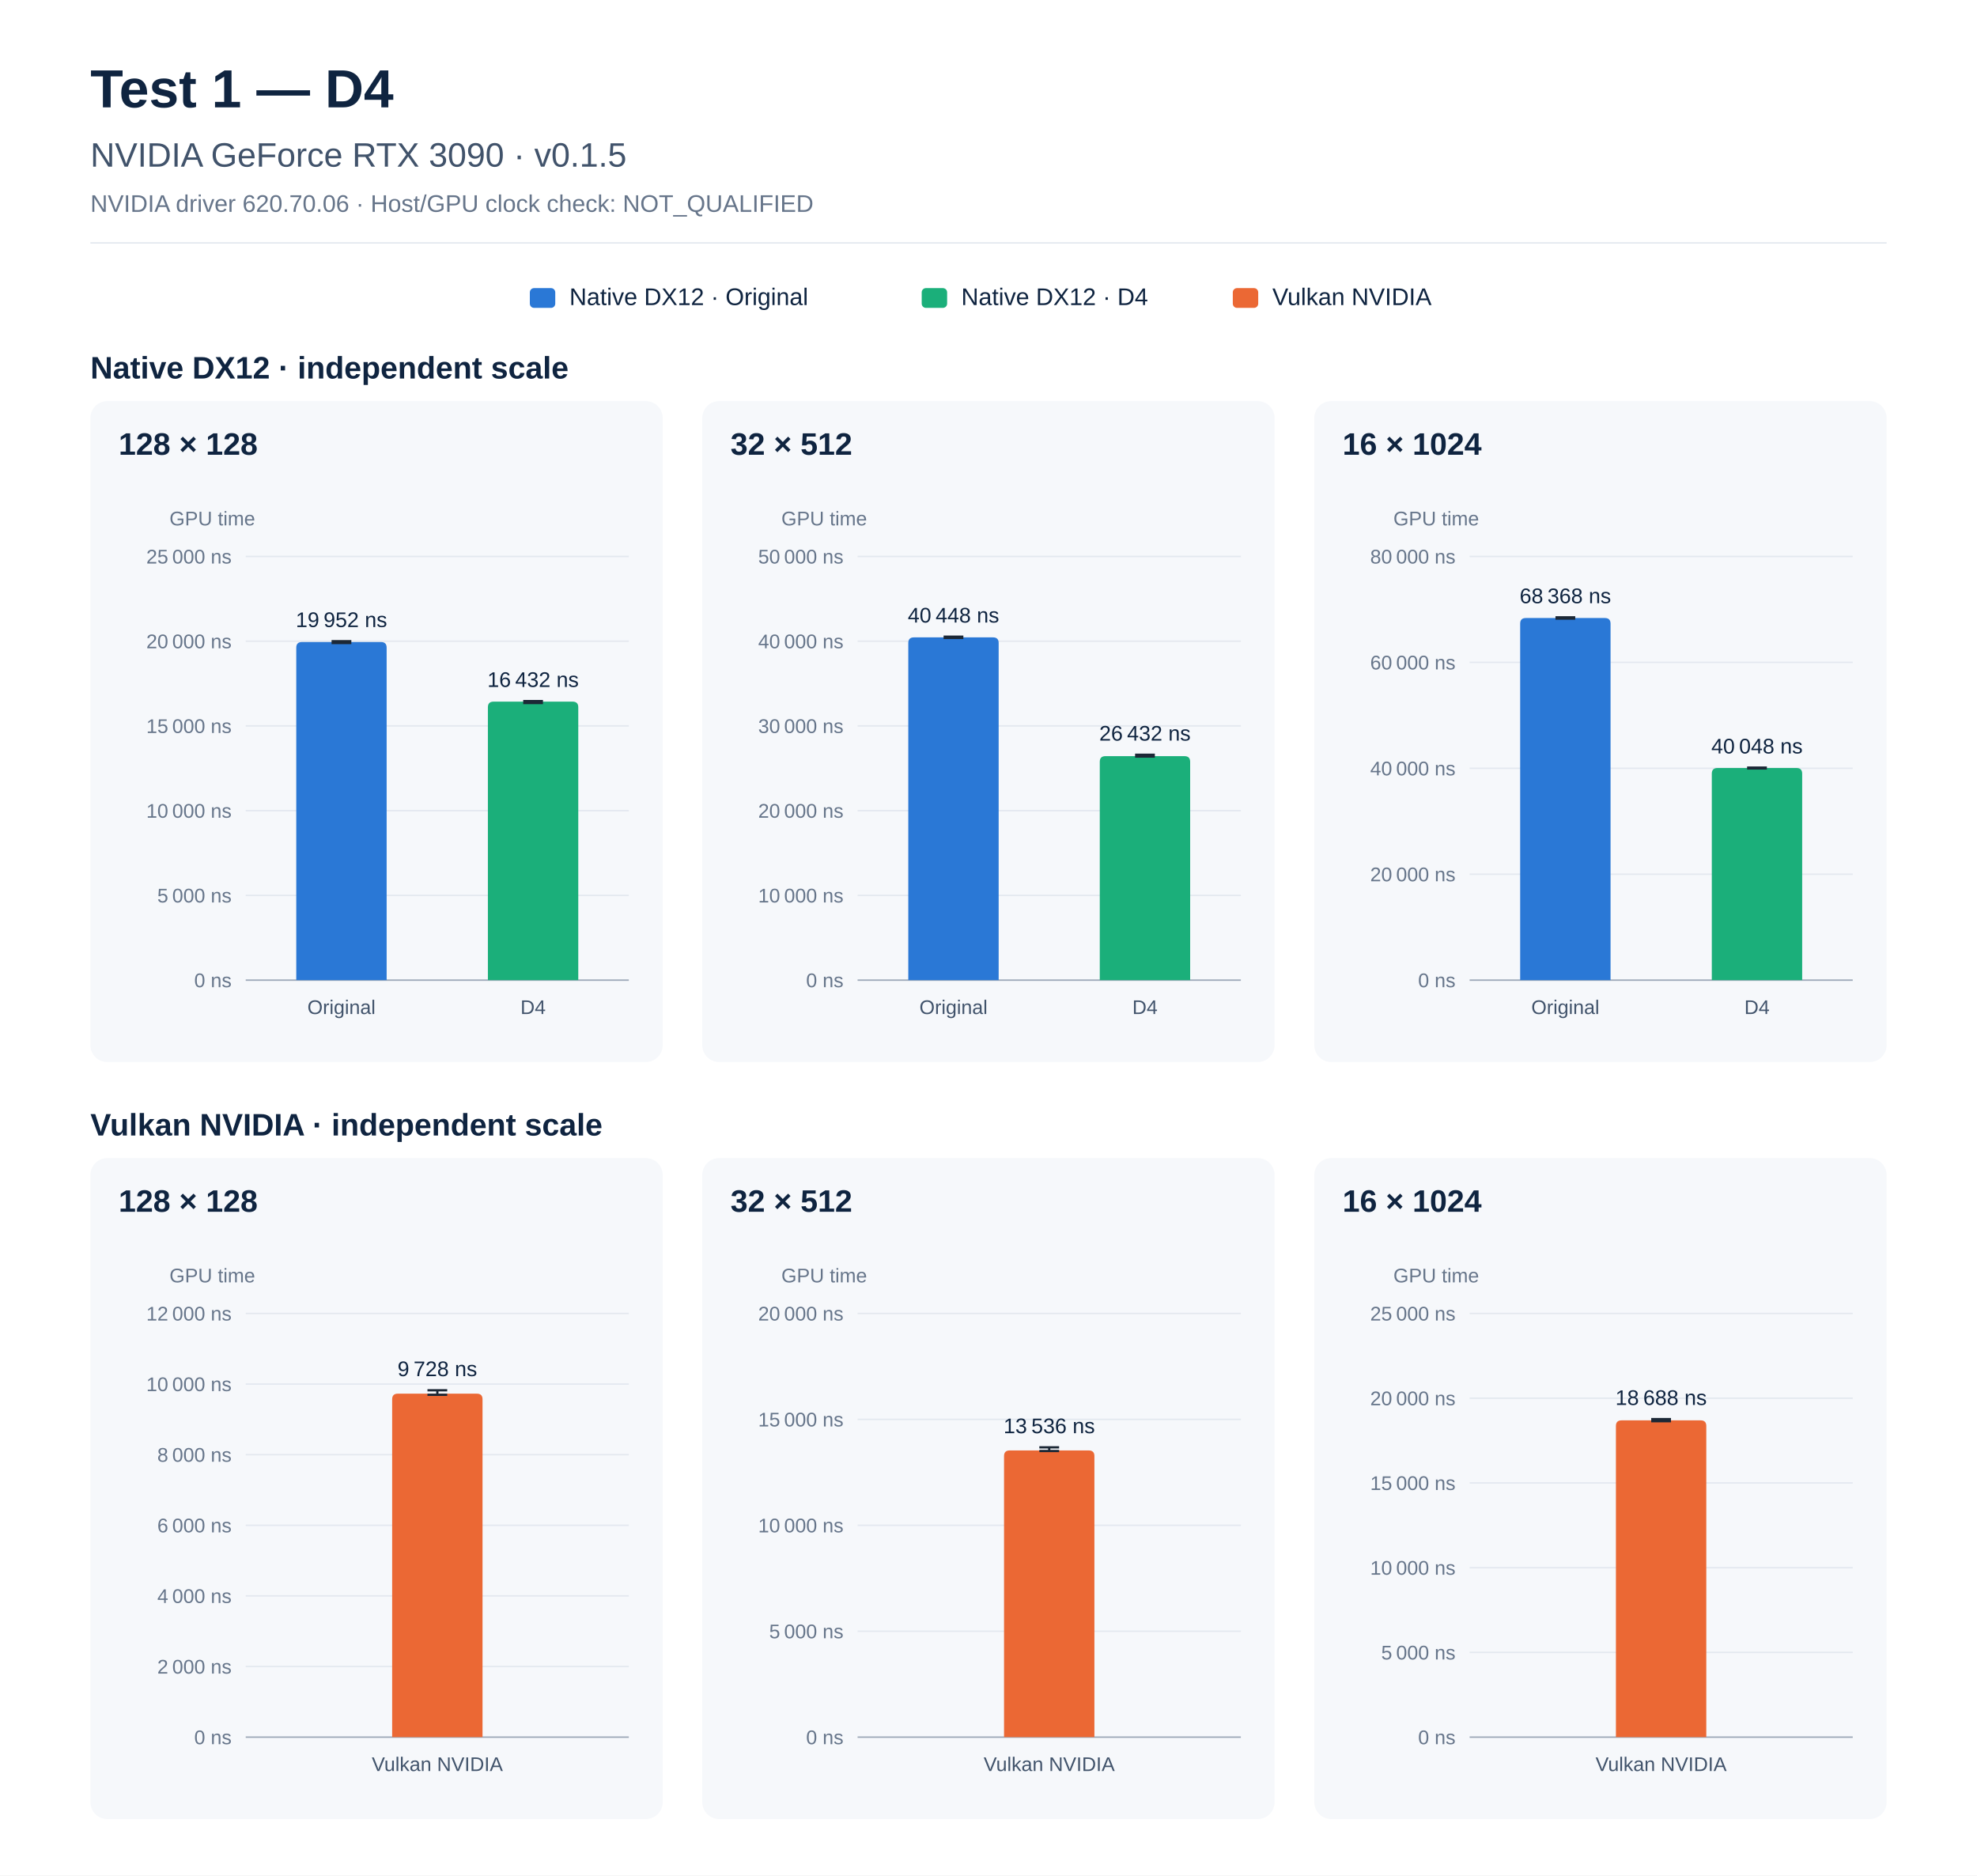
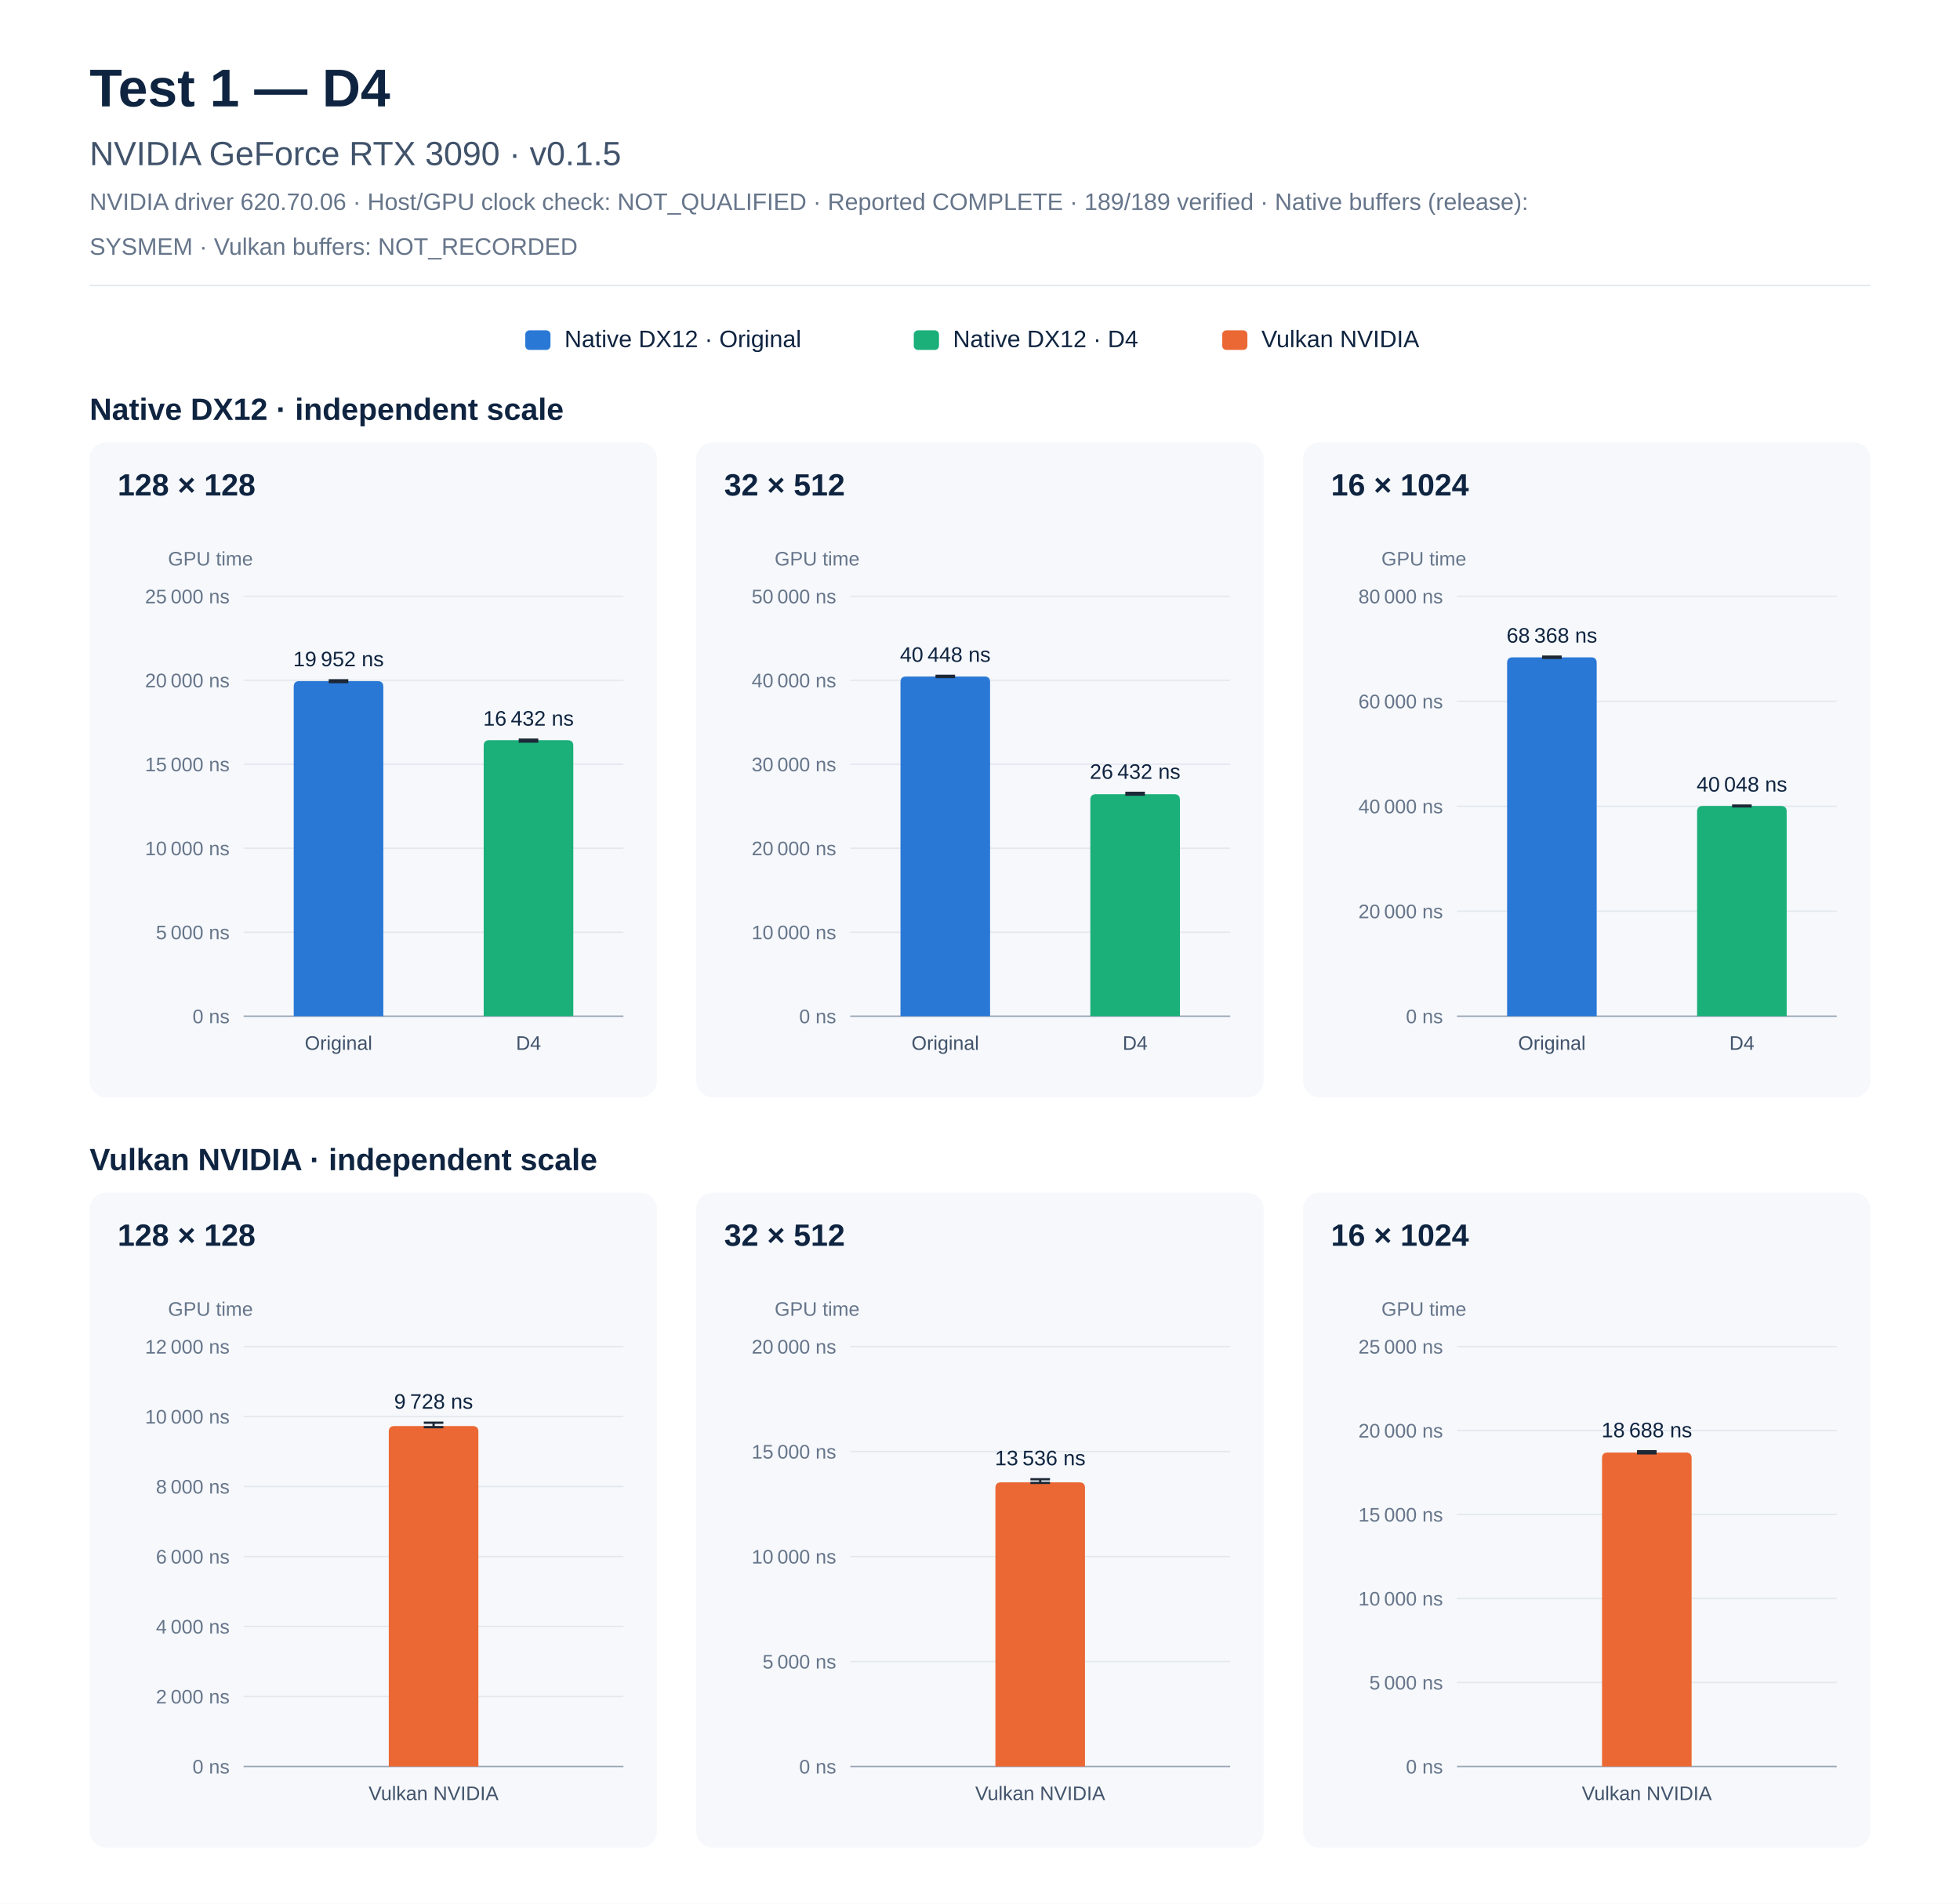
- <svg xmlns="http://www.w3.org/2000/svg" width="1400" height="1328" viewBox="0 0 1400 1328" role="img" aria-label="Test 1 — D4">
+ <svg xmlns="http://www.w3.org/2000/svg" width="1400" height="1360" viewBox="0 0 1400 1360" role="img" aria-label="Test 1 — D4">
  <rect width="100%" height="100%" fill="#ffffff" />
  <g font-family="Arial, 'Liberation Sans', Helvetica, 'Helvetica Neue', sans-serif">
    <text x="64.0" y="76.0" font-size="38" fill="#0f2440" font-weight="700" text-anchor="start">Test 1 — D4</text>
    <text x="64.0" y="118.0" font-size="24" fill="#41536b" text-anchor="start">NVIDIA GeForce RTX 3090 · v0.1.5</text>
-     <text x="64.0" y="150.0" font-size="17" fill="#66758a" text-anchor="start">NVIDIA driver 620.70.06 · Host/GPU clock check: NOT_QUALIFIED</text>
-     <line x1="64" y1="172.0" x2="1336" y2="172.0" stroke="#e3e8ef" />
-     <rect x="375.2" y="204.0" width="18" height="14" rx="3" fill="#2a78d6" />
-     <text x="403.2" y="216.0" font-size="17" fill="#0f2440" text-anchor="start">Native DX12 · Original</text>
-     <rect x="652.7" y="204.0" width="18" height="14" rx="3" fill="#1baf7a" />
-     <text x="680.7" y="216.0" font-size="17" fill="#0f2440" text-anchor="start">Native DX12 · D4</text>
-     <rect x="873.0" y="204.0" width="18" height="14" rx="3" fill="#eb6834" />
-     <text x="901.0" y="216.0" font-size="17" fill="#0f2440" text-anchor="start">Vulkan NVIDIA</text>
-     <text x="64.0" y="268.0" font-size="22" fill="#0f2440" font-weight="700" text-anchor="start">Native DX12 · independent scale</text>
-     <rect x="64.0" y="284.0" width="405.3" height="468.0" rx="12" fill="#f6f8fb" />
-     <text x="84.0" y="322.0" font-size="22" fill="#0f2440" font-weight="700" text-anchor="start">128 × 128</text>
-     <text x="120.0" y="372.0" font-size="14" fill="#66758a" text-anchor="start">GPU time</text>
-     <line x1="174.0" y1="694.0" x2="445.3" y2="694.0" stroke="#9aa6b6" stroke-width="1" />
-     <text x="164.0" y="699.0" font-size="14" fill="#66758a" text-anchor="end">0 ns</text>
-     <line x1="174.0" y1="634.0" x2="445.3" y2="634.0" stroke="#e3e8ef" stroke-width="1" />
-     <text x="164.0" y="639.0" font-size="14" fill="#66758a" text-anchor="end">5 000 ns</text>
-     <line x1="174.0" y1="574.0" x2="445.3" y2="574.0" stroke="#e3e8ef" stroke-width="1" />
-     <text x="164.0" y="579.0" font-size="14" fill="#66758a" text-anchor="end">10 000 ns</text>
-     <line x1="174.0" y1="514.0" x2="445.3" y2="514.0" stroke="#e3e8ef" stroke-width="1" />
-     <text x="164.0" y="519.0" font-size="14" fill="#66758a" text-anchor="end">15 000 ns</text>
-     <line x1="174.0" y1="454.0" x2="445.3" y2="454.0" stroke="#e3e8ef" stroke-width="1" />
-     <text x="164.0" y="459.0" font-size="14" fill="#66758a" text-anchor="end">20 000 ns</text>
-     <line x1="174.0" y1="394.0" x2="445.3" y2="394.0" stroke="#e3e8ef" stroke-width="1" />
-     <text x="164.0" y="399.0" font-size="14" fill="#66758a" text-anchor="end">25 000 ns</text>
+     <text x="64.0" y="150.0" font-size="17" fill="#66758a" text-anchor="start">NVIDIA driver 620.70.06 · Host/GPU clock check: NOT_QUALIFIED · Reported COMPLETE · 189/189 verified · Native buffers (release):</text>
+     <text x="64.0" y="182.0" font-size="17" fill="#66758a" text-anchor="start">SYSMEM · Vulkan buffers: NOT_RECORDED</text>
+     <line x1="64" y1="204.0" x2="1336" y2="204.0" stroke="#e3e8ef" />
+     <rect x="375.2" y="236.0" width="18" height="14" rx="3" fill="#2a78d6" />
+     <text x="403.2" y="248.0" font-size="17" fill="#0f2440" text-anchor="start">Native DX12 · Original</text>
+     <rect x="652.7" y="236.0" width="18" height="14" rx="3" fill="#1baf7a" />
+     <text x="680.7" y="248.0" font-size="17" fill="#0f2440" text-anchor="start">Native DX12 · D4</text>
+     <rect x="873.0" y="236.0" width="18" height="14" rx="3" fill="#eb6834" />
+     <text x="901.0" y="248.0" font-size="17" fill="#0f2440" text-anchor="start">Vulkan NVIDIA</text>
+     <text x="64.0" y="300.0" font-size="22" fill="#0f2440" font-weight="700" text-anchor="start">Native DX12 · independent scale</text>
+     <rect x="64.0" y="316.0" width="405.3" height="468.0" rx="12" fill="#f6f8fb" />
+     <text x="84.0" y="354.0" font-size="22" fill="#0f2440" font-weight="700" text-anchor="start">128 × 128</text>
+     <text x="120.0" y="404.0" font-size="14" fill="#66758a" text-anchor="start">GPU time</text>
+     <line x1="174.0" y1="726.0" x2="445.3" y2="726.0" stroke="#9aa6b6" stroke-width="1" />
+     <text x="164.0" y="731.0" font-size="14" fill="#66758a" text-anchor="end">0 ns</text>
+     <line x1="174.0" y1="666.0" x2="445.3" y2="666.0" stroke="#e3e8ef" stroke-width="1" />
+     <text x="164.0" y="671.0" font-size="14" fill="#66758a" text-anchor="end">5 000 ns</text>
+     <line x1="174.0" y1="606.0" x2="445.3" y2="606.0" stroke="#e3e8ef" stroke-width="1" />
+     <text x="164.0" y="611.0" font-size="14" fill="#66758a" text-anchor="end">10 000 ns</text>
+     <line x1="174.0" y1="546.0" x2="445.3" y2="546.0" stroke="#e3e8ef" stroke-width="1" />
+     <text x="164.0" y="551.0" font-size="14" fill="#66758a" text-anchor="end">15 000 ns</text>
+     <line x1="174.0" y1="486.0" x2="445.3" y2="486.0" stroke="#e3e8ef" stroke-width="1" />
+     <text x="164.0" y="491.0" font-size="14" fill="#66758a" text-anchor="end">20 000 ns</text>
+     <line x1="174.0" y1="426.0" x2="445.3" y2="426.0" stroke="#e3e8ef" stroke-width="1" />
+     <text x="164.0" y="431.0" font-size="14" fill="#66758a" text-anchor="end">25 000 ns</text>
    <g>
-       <path d="M209.8,694.0 V458.6 Q209.8,454.6 213.8,454.6 H269.8 Q273.8,454.6 273.8,458.6 V694.0 Z" fill="#2a78d6" />
+       <path d="M209.8,726.0 V490.6 Q209.8,486.6 213.8,486.6 H269.8 Q273.8,486.6 273.8,490.6 V726.0 Z" fill="#2a78d6" />
    </g>
-     <path d="M241.8,455.3 V454.0 M234.8,454.0 H248.8 M234.8,455.3 H248.8" stroke="#1c2836" stroke-width="1.6" fill="none" />
-     <text x="241.8" y="444.0" font-size="15" fill="#0f2440" text-anchor="middle">19 952 ns</text>
-     <text x="241.8" y="718.0" font-size="14" fill="#41536b" text-anchor="middle">Original</text>
+     <path d="M241.8,487.3 V486.0 M234.8,486.0 H248.8 M234.8,487.3 H248.8" stroke="#1c2836" stroke-width="1.6" fill="none" />
+     <text x="241.8" y="476.0" font-size="15" fill="#0f2440" text-anchor="middle">19 952 ns</text>
+     <text x="241.8" y="750.0" font-size="14" fill="#41536b" text-anchor="middle">Original</text>
    <g>
-       <path d="M345.5,694.0 V500.8 Q345.5,496.8 349.5,496.8 H405.5 Q409.5,496.8 409.5,500.8 V694.0 Z" fill="#1baf7a" />
+       <path d="M345.5,726.0 V532.8 Q345.5,528.8 349.5,528.8 H405.5 Q409.5,528.8 409.5,532.8 V726.0 Z" fill="#1baf7a" />
    </g>
-     <path d="M377.5,497.8 V496.4 M370.5,496.4 H384.5 M370.5,497.8 H384.5" stroke="#1c2836" stroke-width="1.6" fill="none" />
-     <text x="377.5" y="486.4" font-size="15" fill="#0f2440" text-anchor="middle">16 432 ns</text>
-     <text x="377.5" y="718.0" font-size="14" fill="#41536b" text-anchor="middle">D4</text>
-     <rect x="497.3" y="284.0" width="405.3" height="468.0" rx="12" fill="#f6f8fb" />
-     <text x="517.3" y="322.0" font-size="22" fill="#0f2440" font-weight="700" text-anchor="start">32 × 512</text>
-     <text x="553.3" y="372.0" font-size="14" fill="#66758a" text-anchor="start">GPU time</text>
-     <line x1="607.3" y1="694.0" x2="878.7" y2="694.0" stroke="#9aa6b6" stroke-width="1" />
-     <text x="597.3" y="699.0" font-size="14" fill="#66758a" text-anchor="end">0 ns</text>
-     <line x1="607.3" y1="634.0" x2="878.7" y2="634.0" stroke="#e3e8ef" stroke-width="1" />
-     <text x="597.3" y="639.0" font-size="14" fill="#66758a" text-anchor="end">10 000 ns</text>
-     <line x1="607.3" y1="574.0" x2="878.7" y2="574.0" stroke="#e3e8ef" stroke-width="1" />
-     <text x="597.3" y="579.0" font-size="14" fill="#66758a" text-anchor="end">20 000 ns</text>
-     <line x1="607.3" y1="514.0" x2="878.7" y2="514.0" stroke="#e3e8ef" stroke-width="1" />
-     <text x="597.3" y="519.0" font-size="14" fill="#66758a" text-anchor="end">30 000 ns</text>
-     <line x1="607.3" y1="454.0" x2="878.7" y2="454.0" stroke="#e3e8ef" stroke-width="1" />
-     <text x="597.3" y="459.0" font-size="14" fill="#66758a" text-anchor="end">40 000 ns</text>
-     <line x1="607.3" y1="394.0" x2="878.7" y2="394.0" stroke="#e3e8ef" stroke-width="1" />
-     <text x="597.3" y="399.0" font-size="14" fill="#66758a" text-anchor="end">50 000 ns</text>
+     <path d="M377.5,529.8 V528.4 M370.5,528.4 H384.5 M370.5,529.8 H384.5" stroke="#1c2836" stroke-width="1.6" fill="none" />
+     <text x="377.5" y="518.4" font-size="15" fill="#0f2440" text-anchor="middle">16 432 ns</text>
+     <text x="377.5" y="750.0" font-size="14" fill="#41536b" text-anchor="middle">D4</text>
+     <rect x="497.3" y="316.0" width="405.3" height="468.0" rx="12" fill="#f6f8fb" />
+     <text x="517.3" y="354.0" font-size="22" fill="#0f2440" font-weight="700" text-anchor="start">32 × 512</text>
+     <text x="553.3" y="404.0" font-size="14" fill="#66758a" text-anchor="start">GPU time</text>
+     <line x1="607.3" y1="726.0" x2="878.7" y2="726.0" stroke="#9aa6b6" stroke-width="1" />
+     <text x="597.3" y="731.0" font-size="14" fill="#66758a" text-anchor="end">0 ns</text>
+     <line x1="607.3" y1="666.0" x2="878.7" y2="666.0" stroke="#e3e8ef" stroke-width="1" />
+     <text x="597.3" y="671.0" font-size="14" fill="#66758a" text-anchor="end">10 000 ns</text>
+     <line x1="607.3" y1="606.0" x2="878.7" y2="606.0" stroke="#e3e8ef" stroke-width="1" />
+     <text x="597.3" y="611.0" font-size="14" fill="#66758a" text-anchor="end">20 000 ns</text>
+     <line x1="607.3" y1="546.0" x2="878.7" y2="546.0" stroke="#e3e8ef" stroke-width="1" />
+     <text x="597.3" y="551.0" font-size="14" fill="#66758a" text-anchor="end">30 000 ns</text>
+     <line x1="607.3" y1="486.0" x2="878.7" y2="486.0" stroke="#e3e8ef" stroke-width="1" />
+     <text x="597.3" y="491.0" font-size="14" fill="#66758a" text-anchor="end">40 000 ns</text>
+     <line x1="607.3" y1="426.0" x2="878.7" y2="426.0" stroke="#e3e8ef" stroke-width="1" />
+     <text x="597.3" y="431.0" font-size="14" fill="#66758a" text-anchor="end">50 000 ns</text>
    <g>
-       <path d="M643.2,694.0 V455.3 Q643.2,451.3 647.2,451.3 H703.2 Q707.2,451.3 707.2,455.3 V694.0 Z" fill="#2a78d6" />
+       <path d="M643.2,726.0 V487.3 Q643.2,483.3 647.2,483.3 H703.2 Q707.2,483.3 707.2,487.3 V726.0 Z" fill="#2a78d6" />
    </g>
-     <path d="M675.2,451.7 V450.8 M668.2,450.8 H682.2 M668.2,451.7 H682.2" stroke="#1c2836" stroke-width="1.6" fill="none" />
-     <text x="675.2" y="440.8" font-size="15" fill="#0f2440" text-anchor="middle">40 448 ns</text>
-     <text x="675.2" y="718.0" font-size="14" fill="#41536b" text-anchor="middle">Original</text>
+     <path d="M675.2,483.7 V482.8 M668.2,482.8 H682.2 M668.2,483.7 H682.2" stroke="#1c2836" stroke-width="1.6" fill="none" />
+     <text x="675.2" y="472.8" font-size="15" fill="#0f2440" text-anchor="middle">40 448 ns</text>
+     <text x="675.2" y="750.0" font-size="14" fill="#41536b" text-anchor="middle">Original</text>
    <g>
-       <path d="M778.8,694.0 V539.4 Q778.8,535.4 782.8,535.4 H838.8 Q842.8,535.4 842.8,539.4 V694.0 Z" fill="#1baf7a" />
+       <path d="M778.8,726.0 V571.4 Q778.8,567.4 782.8,567.4 H838.8 Q842.8,567.4 842.8,571.4 V726.0 Z" fill="#1baf7a" />
    </g>
-     <path d="M810.8,535.7 V534.4 M803.8,534.4 H817.8 M803.8,535.7 H817.8" stroke="#1c2836" stroke-width="1.6" fill="none" />
-     <text x="810.8" y="524.4" font-size="15" fill="#0f2440" text-anchor="middle">26 432 ns</text>
-     <text x="810.8" y="718.0" font-size="14" fill="#41536b" text-anchor="middle">D4</text>
-     <rect x="930.7" y="284.0" width="405.3" height="468.0" rx="12" fill="#f6f8fb" />
-     <text x="950.7" y="322.0" font-size="22" fill="#0f2440" font-weight="700" text-anchor="start">16 × 1024</text>
-     <text x="986.7" y="372.0" font-size="14" fill="#66758a" text-anchor="start">GPU time</text>
-     <line x1="1040.7" y1="694.0" x2="1312.0" y2="694.0" stroke="#9aa6b6" stroke-width="1" />
-     <text x="1030.7" y="699.0" font-size="14" fill="#66758a" text-anchor="end">0 ns</text>
-     <line x1="1040.7" y1="619.0" x2="1312.0" y2="619.0" stroke="#e3e8ef" stroke-width="1" />
-     <text x="1030.7" y="624.0" font-size="14" fill="#66758a" text-anchor="end">20 000 ns</text>
-     <line x1="1040.7" y1="544.0" x2="1312.0" y2="544.0" stroke="#e3e8ef" stroke-width="1" />
-     <text x="1030.7" y="549.0" font-size="14" fill="#66758a" text-anchor="end">40 000 ns</text>
-     <line x1="1040.7" y1="469.0" x2="1312.0" y2="469.0" stroke="#e3e8ef" stroke-width="1" />
-     <text x="1030.7" y="474.0" font-size="14" fill="#66758a" text-anchor="end">60 000 ns</text>
-     <line x1="1040.7" y1="394.0" x2="1312.0" y2="394.0" stroke="#e3e8ef" stroke-width="1" />
-     <text x="1030.7" y="399.0" font-size="14" fill="#66758a" text-anchor="end">80 000 ns</text>
+     <path d="M810.8,567.7 V566.4 M803.8,566.4 H817.8 M803.8,567.7 H817.8" stroke="#1c2836" stroke-width="1.6" fill="none" />
+     <text x="810.8" y="556.4" font-size="15" fill="#0f2440" text-anchor="middle">26 432 ns</text>
+     <text x="810.8" y="750.0" font-size="14" fill="#41536b" text-anchor="middle">D4</text>
+     <rect x="930.7" y="316.0" width="405.3" height="468.0" rx="12" fill="#f6f8fb" />
+     <text x="950.7" y="354.0" font-size="22" fill="#0f2440" font-weight="700" text-anchor="start">16 × 1024</text>
+     <text x="986.7" y="404.0" font-size="14" fill="#66758a" text-anchor="start">GPU time</text>
+     <line x1="1040.7" y1="726.0" x2="1312.0" y2="726.0" stroke="#9aa6b6" stroke-width="1" />
+     <text x="1030.7" y="731.0" font-size="14" fill="#66758a" text-anchor="end">0 ns</text>
+     <line x1="1040.7" y1="651.0" x2="1312.0" y2="651.0" stroke="#e3e8ef" stroke-width="1" />
+     <text x="1030.7" y="656.0" font-size="14" fill="#66758a" text-anchor="end">20 000 ns</text>
+     <line x1="1040.7" y1="576.0" x2="1312.0" y2="576.0" stroke="#e3e8ef" stroke-width="1" />
+     <text x="1030.7" y="581.0" font-size="14" fill="#66758a" text-anchor="end">40 000 ns</text>
+     <line x1="1040.7" y1="501.0" x2="1312.0" y2="501.0" stroke="#e3e8ef" stroke-width="1" />
+     <text x="1030.7" y="506.0" font-size="14" fill="#66758a" text-anchor="end">60 000 ns</text>
+     <line x1="1040.7" y1="426.0" x2="1312.0" y2="426.0" stroke="#e3e8ef" stroke-width="1" />
+     <text x="1030.7" y="431.0" font-size="14" fill="#66758a" text-anchor="end">80 000 ns</text>
    <g>
-       <path d="M1076.5,694.0 V441.6 Q1076.5,437.6 1080.5,437.6 H1136.5 Q1140.5,437.6 1140.5,441.6 V694.0 Z" fill="#2a78d6" />
+       <path d="M1076.5,726.0 V473.6 Q1076.5,469.6 1080.5,469.6 H1136.5 Q1140.5,469.6 1140.5,473.6 V726.0 Z" fill="#2a78d6" />
    </g>
-     <path d="M1108.5,438.0 V437.1 M1101.5,437.1 H1115.5 M1101.5,438.0 H1115.5" stroke="#1c2836" stroke-width="1.6" fill="none" />
-     <text x="1108.5" y="427.1" font-size="15" fill="#0f2440" text-anchor="middle">68 368 ns</text>
-     <text x="1108.5" y="718.0" font-size="14" fill="#41536b" text-anchor="middle">Original</text>
+     <path d="M1108.5,470.0 V469.1 M1101.5,469.1 H1115.5 M1101.5,470.0 H1115.5" stroke="#1c2836" stroke-width="1.6" fill="none" />
+     <text x="1108.5" y="459.1" font-size="15" fill="#0f2440" text-anchor="middle">68 368 ns</text>
+     <text x="1108.5" y="750.0" font-size="14" fill="#41536b" text-anchor="middle">Original</text>
    <g>
-       <path d="M1212.2,694.0 V547.8 Q1212.2,543.8 1216.2,543.8 H1272.2 Q1276.2,543.8 1276.2,547.8 V694.0 Z" fill="#1baf7a" />
+       <path d="M1212.2,726.0 V579.8 Q1212.2,575.8 1216.2,575.8 H1272.2 Q1276.2,575.8 1276.2,579.8 V726.0 Z" fill="#1baf7a" />
    </g>
-     <path d="M1244.2,544.1 V543.5 M1237.2,543.5 H1251.2 M1237.2,544.1 H1251.2" stroke="#1c2836" stroke-width="1.6" fill="none" />
-     <text x="1244.2" y="533.5" font-size="15" fill="#0f2440" text-anchor="middle">40 048 ns</text>
-     <text x="1244.2" y="718.0" font-size="14" fill="#41536b" text-anchor="middle">D4</text>
-     <text x="64.0" y="804.0" font-size="22" fill="#0f2440" font-weight="700" text-anchor="start">Vulkan NVIDIA · independent scale</text>
-     <rect x="64.0" y="820.0" width="405.3" height="468.0" rx="12" fill="#f6f8fb" />
-     <text x="84.0" y="858.0" font-size="22" fill="#0f2440" font-weight="700" text-anchor="start">128 × 128</text>
-     <text x="120.0" y="908.0" font-size="14" fill="#66758a" text-anchor="start">GPU time</text>
-     <line x1="174.0" y1="1230.0" x2="445.3" y2="1230.0" stroke="#9aa6b6" stroke-width="1" />
-     <text x="164.0" y="1235.0" font-size="14" fill="#66758a" text-anchor="end">0 ns</text>
-     <line x1="174.0" y1="1180.0" x2="445.3" y2="1180.0" stroke="#e3e8ef" stroke-width="1" />
-     <text x="164.0" y="1185.0" font-size="14" fill="#66758a" text-anchor="end">2 000 ns</text>
-     <line x1="174.0" y1="1130.0" x2="445.3" y2="1130.0" stroke="#e3e8ef" stroke-width="1" />
-     <text x="164.0" y="1135.0" font-size="14" fill="#66758a" text-anchor="end">4 000 ns</text>
-     <line x1="174.0" y1="1080.0" x2="445.3" y2="1080.0" stroke="#e3e8ef" stroke-width="1" />
-     <text x="164.0" y="1085.0" font-size="14" fill="#66758a" text-anchor="end">6 000 ns</text>
-     <line x1="174.0" y1="1030.0" x2="445.3" y2="1030.0" stroke="#e3e8ef" stroke-width="1" />
-     <text x="164.0" y="1035.0" font-size="14" fill="#66758a" text-anchor="end">8 000 ns</text>
-     <line x1="174.0" y1="980.0" x2="445.3" y2="980.0" stroke="#e3e8ef" stroke-width="1" />
-     <text x="164.0" y="985.0" font-size="14" fill="#66758a" text-anchor="end">10 000 ns</text>
-     <line x1="174.0" y1="930.0" x2="445.3" y2="930.0" stroke="#e3e8ef" stroke-width="1" />
-     <text x="164.0" y="935.0" font-size="14" fill="#66758a" text-anchor="end">12 000 ns</text>
+     <path d="M1244.2,576.1 V575.5 M1237.2,575.5 H1251.2 M1237.2,576.1 H1251.2" stroke="#1c2836" stroke-width="1.6" fill="none" />
+     <text x="1244.2" y="565.5" font-size="15" fill="#0f2440" text-anchor="middle">40 048 ns</text>
+     <text x="1244.2" y="750.0" font-size="14" fill="#41536b" text-anchor="middle">D4</text>
+     <text x="64.0" y="836.0" font-size="22" fill="#0f2440" font-weight="700" text-anchor="start">Vulkan NVIDIA · independent scale</text>
+     <rect x="64.0" y="852.0" width="405.3" height="468.0" rx="12" fill="#f6f8fb" />
+     <text x="84.0" y="890.0" font-size="22" fill="#0f2440" font-weight="700" text-anchor="start">128 × 128</text>
+     <text x="120.0" y="940.0" font-size="14" fill="#66758a" text-anchor="start">GPU time</text>
+     <line x1="174.0" y1="1262.0" x2="445.3" y2="1262.0" stroke="#9aa6b6" stroke-width="1" />
+     <text x="164.0" y="1267.0" font-size="14" fill="#66758a" text-anchor="end">0 ns</text>
+     <line x1="174.0" y1="1212.0" x2="445.3" y2="1212.0" stroke="#e3e8ef" stroke-width="1" />
+     <text x="164.0" y="1217.0" font-size="14" fill="#66758a" text-anchor="end">2 000 ns</text>
+     <line x1="174.0" y1="1162.0" x2="445.3" y2="1162.0" stroke="#e3e8ef" stroke-width="1" />
+     <text x="164.0" y="1167.0" font-size="14" fill="#66758a" text-anchor="end">4 000 ns</text>
+     <line x1="174.0" y1="1112.0" x2="445.3" y2="1112.0" stroke="#e3e8ef" stroke-width="1" />
+     <text x="164.0" y="1117.0" font-size="14" fill="#66758a" text-anchor="end">6 000 ns</text>
+     <line x1="174.0" y1="1062.0" x2="445.3" y2="1062.0" stroke="#e3e8ef" stroke-width="1" />
+     <text x="164.0" y="1067.0" font-size="14" fill="#66758a" text-anchor="end">8 000 ns</text>
+     <line x1="174.0" y1="1012.0" x2="445.3" y2="1012.0" stroke="#e3e8ef" stroke-width="1" />
+     <text x="164.0" y="1017.0" font-size="14" fill="#66758a" text-anchor="end">10 000 ns</text>
+     <line x1="174.0" y1="962.0" x2="445.3" y2="962.0" stroke="#e3e8ef" stroke-width="1" />
+     <text x="164.0" y="967.0" font-size="14" fill="#66758a" text-anchor="end">12 000 ns</text>
    <g>
-       <path d="M277.7,1230.0 V990.8 Q277.7,986.8 281.7,986.8 H337.7 Q341.7,986.8 341.7,990.8 V1230.0 Z" fill="#eb6834" />
+       <path d="M277.7,1262.0 V1022.8 Q277.7,1018.8 281.7,1018.8 H337.7 Q341.7,1018.8 341.7,1022.8 V1262.0 Z" fill="#eb6834" />
    </g>
-     <path d="M309.7,987.6 V984.4 M302.7,984.4 H316.7 M302.7,987.6 H316.7" stroke="#1c2836" stroke-width="1.6" fill="none" />
-     <text x="309.7" y="974.4" font-size="15" fill="#0f2440" text-anchor="middle">9 728 ns</text>
-     <text x="309.7" y="1254.0" font-size="14" fill="#41536b" text-anchor="middle">Vulkan NVIDIA</text>
-     <rect x="497.3" y="820.0" width="405.3" height="468.0" rx="12" fill="#f6f8fb" />
-     <text x="517.3" y="858.0" font-size="22" fill="#0f2440" font-weight="700" text-anchor="start">32 × 512</text>
-     <text x="553.3" y="908.0" font-size="14" fill="#66758a" text-anchor="start">GPU time</text>
-     <line x1="607.3" y1="1230.0" x2="878.7" y2="1230.0" stroke="#9aa6b6" stroke-width="1" />
-     <text x="597.3" y="1235.0" font-size="14" fill="#66758a" text-anchor="end">0 ns</text>
-     <line x1="607.3" y1="1155.0" x2="878.7" y2="1155.0" stroke="#e3e8ef" stroke-width="1" />
-     <text x="597.3" y="1160.0" font-size="14" fill="#66758a" text-anchor="end">5 000 ns</text>
-     <line x1="607.3" y1="1080.0" x2="878.7" y2="1080.0" stroke="#e3e8ef" stroke-width="1" />
-     <text x="597.3" y="1085.0" font-size="14" fill="#66758a" text-anchor="end">10 000 ns</text>
-     <line x1="607.3" y1="1005.0" x2="878.7" y2="1005.0" stroke="#e3e8ef" stroke-width="1" />
-     <text x="597.3" y="1010.0" font-size="14" fill="#66758a" text-anchor="end">15 000 ns</text>
-     <line x1="607.3" y1="930.0" x2="878.7" y2="930.0" stroke="#e3e8ef" stroke-width="1" />
-     <text x="597.3" y="935.0" font-size="14" fill="#66758a" text-anchor="end">20 000 ns</text>
+     <path d="M309.7,1019.6 V1016.4 M302.7,1016.4 H316.7 M302.7,1019.6 H316.7" stroke="#1c2836" stroke-width="1.6" fill="none" />
+     <text x="309.7" y="1006.4" font-size="15" fill="#0f2440" text-anchor="middle">9 728 ns</text>
+     <text x="309.7" y="1286.0" font-size="14" fill="#41536b" text-anchor="middle">Vulkan NVIDIA</text>
+     <rect x="497.3" y="852.0" width="405.3" height="468.0" rx="12" fill="#f6f8fb" />
+     <text x="517.3" y="890.0" font-size="22" fill="#0f2440" font-weight="700" text-anchor="start">32 × 512</text>
+     <text x="553.3" y="940.0" font-size="14" fill="#66758a" text-anchor="start">GPU time</text>
+     <line x1="607.3" y1="1262.0" x2="878.7" y2="1262.0" stroke="#9aa6b6" stroke-width="1" />
+     <text x="597.3" y="1267.0" font-size="14" fill="#66758a" text-anchor="end">0 ns</text>
+     <line x1="607.3" y1="1187.0" x2="878.7" y2="1187.0" stroke="#e3e8ef" stroke-width="1" />
+     <text x="597.3" y="1192.0" font-size="14" fill="#66758a" text-anchor="end">5 000 ns</text>
+     <line x1="607.3" y1="1112.0" x2="878.7" y2="1112.0" stroke="#e3e8ef" stroke-width="1" />
+     <text x="597.3" y="1117.0" font-size="14" fill="#66758a" text-anchor="end">10 000 ns</text>
+     <line x1="607.3" y1="1037.0" x2="878.7" y2="1037.0" stroke="#e3e8ef" stroke-width="1" />
+     <text x="597.3" y="1042.0" font-size="14" fill="#66758a" text-anchor="end">15 000 ns</text>
+     <line x1="607.3" y1="962.0" x2="878.7" y2="962.0" stroke="#e3e8ef" stroke-width="1" />
+     <text x="597.3" y="967.0" font-size="14" fill="#66758a" text-anchor="end">20 000 ns</text>
    <g>
-       <path d="M711.0,1230.0 V1031.0 Q711.0,1027.0 715.0,1027.0 H771.0 Q775.0,1027.0 775.0,1031.0 V1230.0 Z" fill="#eb6834" />
+       <path d="M711.0,1262.0 V1063.0 Q711.0,1059.0 715.0,1059.0 H771.0 Q775.0,1059.0 775.0,1063.0 V1262.0 Z" fill="#eb6834" />
    </g>
-     <path d="M743.0,1027.4 V1024.8 M736.0,1024.8 H750.0 M736.0,1027.4 H750.0" stroke="#1c2836" stroke-width="1.6" fill="none" />
-     <text x="743.0" y="1014.8" font-size="15" fill="#0f2440" text-anchor="middle">13 536 ns</text>
-     <text x="743.0" y="1254.0" font-size="14" fill="#41536b" text-anchor="middle">Vulkan NVIDIA</text>
-     <rect x="930.7" y="820.0" width="405.3" height="468.0" rx="12" fill="#f6f8fb" />
-     <text x="950.7" y="858.0" font-size="22" fill="#0f2440" font-weight="700" text-anchor="start">16 × 1024</text>
-     <text x="986.7" y="908.0" font-size="14" fill="#66758a" text-anchor="start">GPU time</text>
-     <line x1="1040.7" y1="1230.0" x2="1312.0" y2="1230.0" stroke="#9aa6b6" stroke-width="1" />
-     <text x="1030.7" y="1235.0" font-size="14" fill="#66758a" text-anchor="end">0 ns</text>
-     <line x1="1040.7" y1="1170.0" x2="1312.0" y2="1170.0" stroke="#e3e8ef" stroke-width="1" />
-     <text x="1030.7" y="1175.0" font-size="14" fill="#66758a" text-anchor="end">5 000 ns</text>
-     <line x1="1040.7" y1="1110.0" x2="1312.0" y2="1110.0" stroke="#e3e8ef" stroke-width="1" />
-     <text x="1030.7" y="1115.0" font-size="14" fill="#66758a" text-anchor="end">10 000 ns</text>
-     <line x1="1040.7" y1="1050.0" x2="1312.0" y2="1050.0" stroke="#e3e8ef" stroke-width="1" />
-     <text x="1030.7" y="1055.0" font-size="14" fill="#66758a" text-anchor="end">15 000 ns</text>
-     <line x1="1040.7" y1="990.0" x2="1312.0" y2="990.0" stroke="#e3e8ef" stroke-width="1" />
-     <text x="1030.7" y="995.0" font-size="14" fill="#66758a" text-anchor="end">20 000 ns</text>
-     <line x1="1040.7" y1="930.0" x2="1312.0" y2="930.0" stroke="#e3e8ef" stroke-width="1" />
-     <text x="1030.7" y="935.0" font-size="14" fill="#66758a" text-anchor="end">25 000 ns</text>
+     <path d="M743.0,1059.4 V1056.8 M736.0,1056.8 H750.0 M736.0,1059.4 H750.0" stroke="#1c2836" stroke-width="1.6" fill="none" />
+     <text x="743.0" y="1046.8" font-size="15" fill="#0f2440" text-anchor="middle">13 536 ns</text>
+     <text x="743.0" y="1286.0" font-size="14" fill="#41536b" text-anchor="middle">Vulkan NVIDIA</text>
+     <rect x="930.7" y="852.0" width="405.3" height="468.0" rx="12" fill="#f6f8fb" />
+     <text x="950.7" y="890.0" font-size="22" fill="#0f2440" font-weight="700" text-anchor="start">16 × 1024</text>
+     <text x="986.7" y="940.0" font-size="14" fill="#66758a" text-anchor="start">GPU time</text>
+     <line x1="1040.7" y1="1262.0" x2="1312.0" y2="1262.0" stroke="#9aa6b6" stroke-width="1" />
+     <text x="1030.7" y="1267.0" font-size="14" fill="#66758a" text-anchor="end">0 ns</text>
+     <line x1="1040.7" y1="1202.0" x2="1312.0" y2="1202.0" stroke="#e3e8ef" stroke-width="1" />
+     <text x="1030.7" y="1207.0" font-size="14" fill="#66758a" text-anchor="end">5 000 ns</text>
+     <line x1="1040.7" y1="1142.0" x2="1312.0" y2="1142.0" stroke="#e3e8ef" stroke-width="1" />
+     <text x="1030.7" y="1147.0" font-size="14" fill="#66758a" text-anchor="end">10 000 ns</text>
+     <line x1="1040.7" y1="1082.0" x2="1312.0" y2="1082.0" stroke="#e3e8ef" stroke-width="1" />
+     <text x="1030.7" y="1087.0" font-size="14" fill="#66758a" text-anchor="end">15 000 ns</text>
+     <line x1="1040.7" y1="1022.0" x2="1312.0" y2="1022.0" stroke="#e3e8ef" stroke-width="1" />
+     <text x="1030.7" y="1027.0" font-size="14" fill="#66758a" text-anchor="end">20 000 ns</text>
+     <line x1="1040.7" y1="962.0" x2="1312.0" y2="962.0" stroke="#e3e8ef" stroke-width="1" />
+     <text x="1030.7" y="967.0" font-size="14" fill="#66758a" text-anchor="end">25 000 ns</text>
    <g>
-       <path d="M1144.3,1230.0 V1009.7 Q1144.3,1005.7 1148.3,1005.7 H1204.3 Q1208.3,1005.7 1208.3,1009.7 V1230.0 Z" fill="#eb6834" />
+       <path d="M1144.3,1262.0 V1041.7 Q1144.3,1037.7 1148.3,1037.7 H1204.3 Q1208.3,1037.7 1208.3,1041.7 V1262.0 Z" fill="#eb6834" />
    </g>
-     <path d="M1176.3,1006.3 V1004.8 M1169.3,1004.8 H1183.3 M1169.3,1006.3 H1183.3" stroke="#1c2836" stroke-width="1.6" fill="none" />
-     <text x="1176.3" y="994.8" font-size="15" fill="#0f2440" text-anchor="middle">18 688 ns</text>
-     <text x="1176.3" y="1254.0" font-size="14" fill="#41536b" text-anchor="middle">Vulkan NVIDIA</text>
+     <path d="M1176.3,1038.3 V1036.8 M1169.3,1036.8 H1183.3 M1169.3,1038.3 H1183.3" stroke="#1c2836" stroke-width="1.6" fill="none" />
+     <text x="1176.3" y="1026.8" font-size="15" fill="#0f2440" text-anchor="middle">18 688 ns</text>
+     <text x="1176.3" y="1286.0" font-size="14" fill="#41536b" text-anchor="middle">Vulkan NVIDIA</text>
  </g>
</svg>
